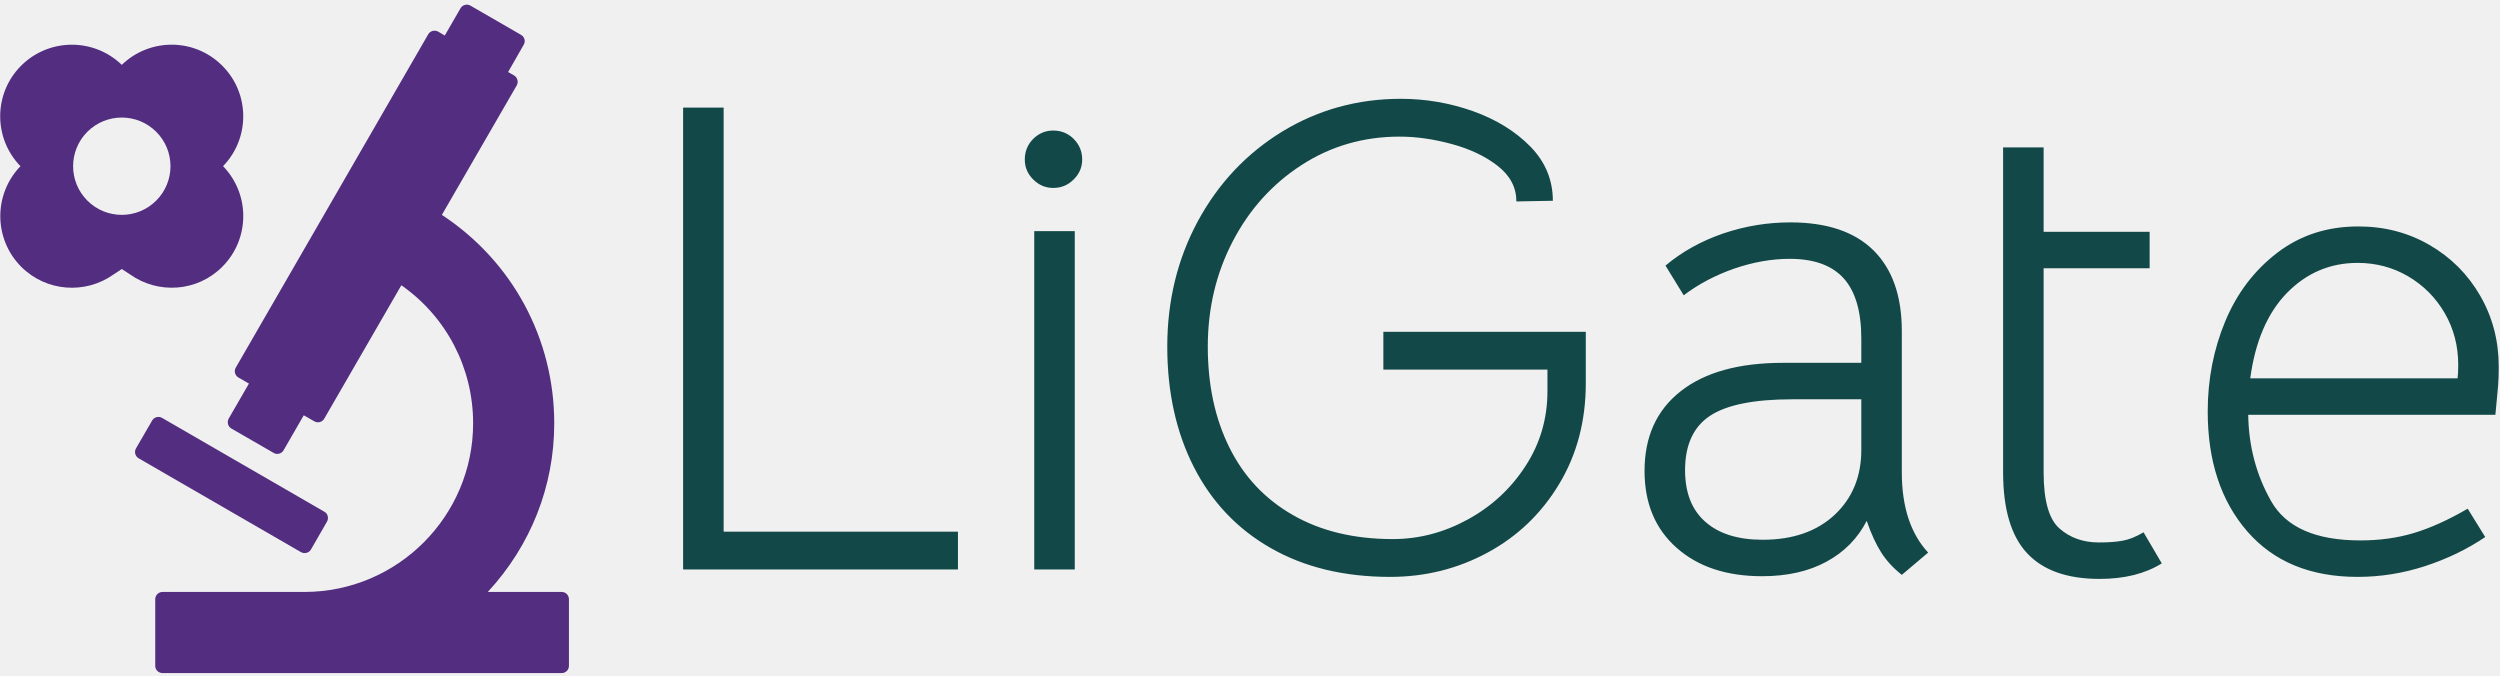
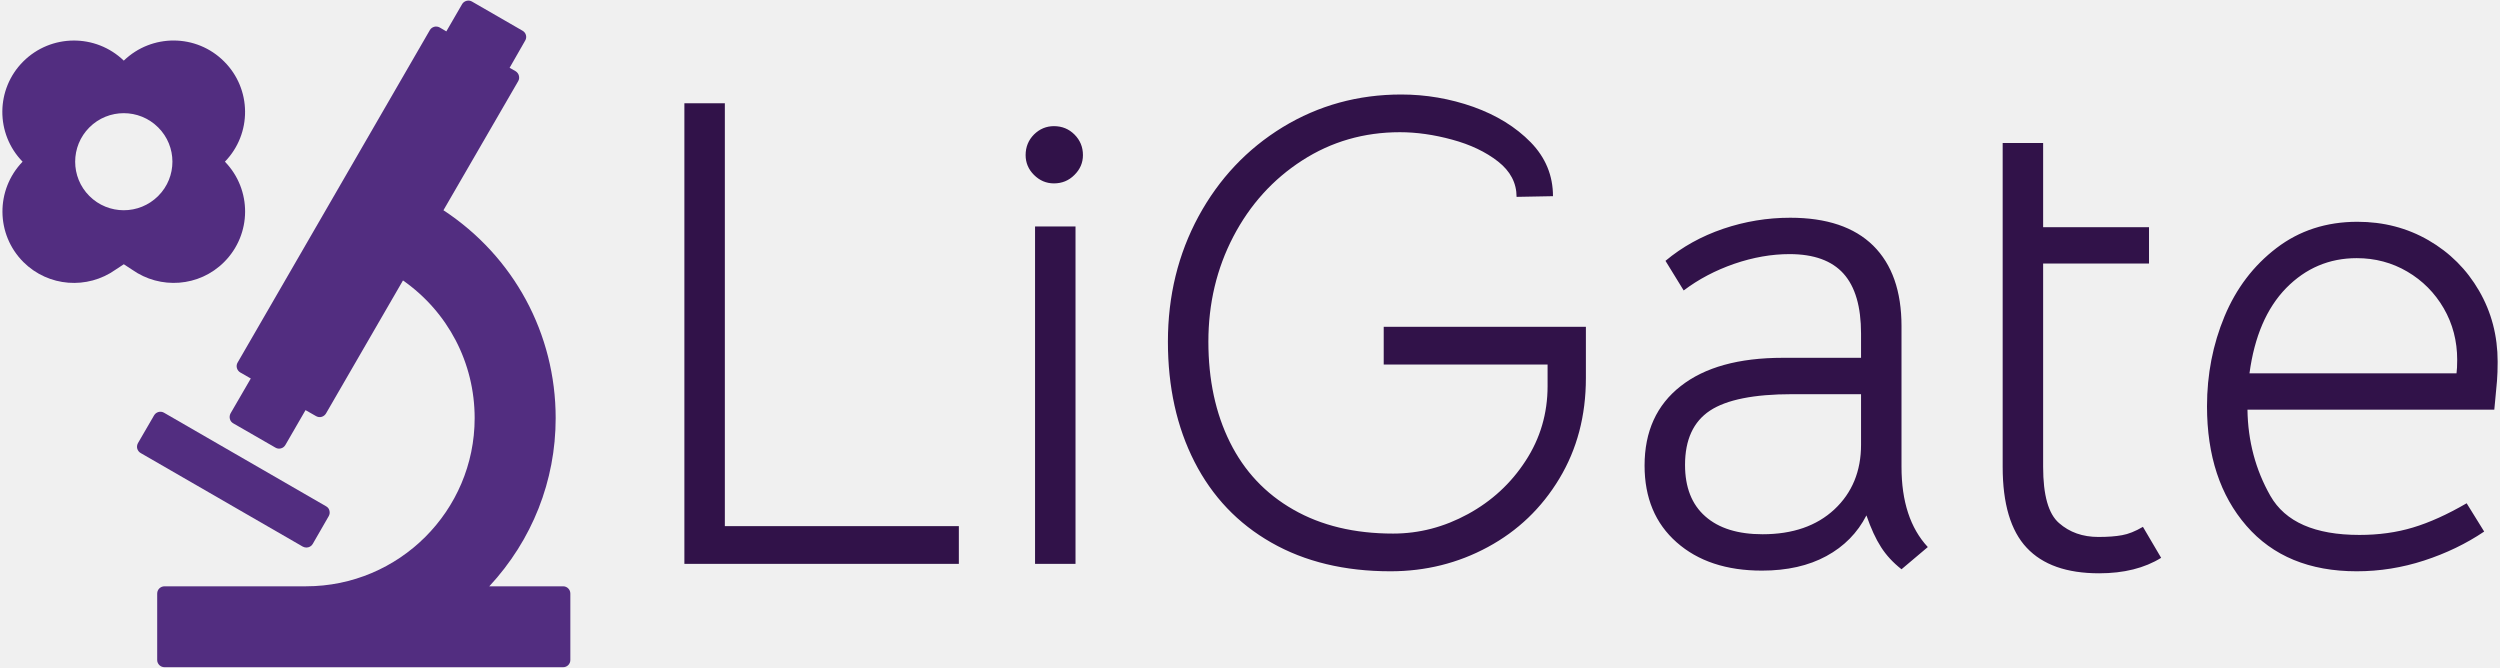
- <svg xmlns="http://www.w3.org/2000/svg" width="274" height="74" viewBox="0 0 274 74" fill="none">
-   <g clip-path="url(#clip0_698_667)">
-     <g clip-path="url(#clip1_698_667)">
-       <g clip-path="url(#clip2_698_667)">
-         <g clip-path="url(#clip3_698_667)">
-           <g clip-path="url(#clip4_698_667)">
-             <path d="M74.869 62.413V11.791H79.31V58.268H104.991V62.413H74.869ZM113.353 62.413V25.335H117.794V62.413H113.353ZM115.426 20.598C114.587 20.598 113.857 20.287 113.235 19.666C112.623 19.054 112.317 18.329 112.317 17.49C112.317 16.602 112.623 15.847 113.235 15.225C113.857 14.613 114.587 14.307 115.426 14.307C116.314 14.307 117.064 14.613 117.676 15.225C118.297 15.847 118.608 16.602 118.608 17.49C118.608 18.329 118.297 19.054 117.676 19.666C117.064 20.287 116.314 20.598 115.426 20.598ZM173.803 36.362V41.987C173.803 46.131 172.831 49.817 170.887 53.043C168.944 56.28 166.329 58.786 163.043 60.563C159.767 62.339 156.204 63.227 152.356 63.227C147.323 63.227 142.967 62.176 139.286 60.074C135.615 57.982 132.803 55.022 130.849 51.193C128.905 47.374 127.933 42.973 127.933 37.99C127.933 32.958 129.053 28.369 131.293 24.225C133.543 20.08 136.627 16.809 140.544 14.411C144.471 12.023 148.803 10.829 153.54 10.829C156.254 10.829 158.893 11.283 161.459 12.191C164.015 13.109 166.111 14.406 167.75 16.084C169.378 17.761 170.192 19.735 170.192 22.004L166.195 22.078C166.195 20.549 165.514 19.251 164.153 18.186C162.801 17.13 161.123 16.33 159.12 15.788C157.127 15.245 155.217 14.974 153.392 14.974C149.445 14.974 145.868 16.01 142.661 18.082C139.454 20.154 136.937 22.942 135.112 26.445C133.286 29.948 132.374 33.796 132.374 37.99C132.374 42.184 133.163 45.87 134.742 49.047C136.321 52.234 138.64 54.701 141.699 56.448C144.758 58.204 148.409 59.083 152.652 59.083C155.514 59.083 158.252 58.367 160.867 56.936C163.482 55.505 165.589 53.556 167.187 51.09C168.796 48.623 169.6 45.884 169.6 42.875V40.506H151.616V36.362H173.803ZM208.439 63.005C207.502 62.265 206.752 61.451 206.189 60.563C205.617 59.675 205.084 58.515 204.591 57.084C203.604 59.008 202.139 60.498 200.195 61.554C198.241 62.62 195.883 63.153 193.12 63.153C189.222 63.153 186.104 62.117 183.765 60.045C181.416 57.972 180.242 55.16 180.242 51.608C180.242 47.858 181.564 44.947 184.209 42.875C186.844 40.802 190.579 39.766 195.414 39.766H203.999V37.102C203.999 34.142 203.357 31.946 202.075 30.515C200.792 29.084 198.818 28.369 196.154 28.369C194.18 28.369 192.157 28.724 190.085 29.435C188.013 30.155 186.163 31.132 184.535 32.365L182.536 29.109C184.362 27.58 186.474 26.405 188.871 25.586C191.259 24.777 193.712 24.373 196.228 24.373C200.224 24.373 203.259 25.394 205.331 27.436C207.403 29.489 208.439 32.44 208.439 36.288V51.756C208.439 55.555 209.401 58.49 211.326 60.563L208.439 63.005ZM193.194 59.157C196.499 59.157 199.129 58.244 201.083 56.418C203.027 54.593 203.999 52.224 203.999 49.313V43.763H196.45C192.256 43.763 189.246 44.365 187.421 45.569C185.595 46.782 184.683 48.771 184.683 51.534C184.683 54.001 185.423 55.885 186.903 57.188C188.383 58.5 190.48 59.157 193.194 59.157ZM230.124 63.449C226.571 63.449 223.922 62.511 222.175 60.637C220.419 58.762 219.54 55.801 219.54 51.756V16.158H223.981V25.409H235.6V29.405H223.981V51.756C223.981 54.864 224.563 56.921 225.728 57.928C226.882 58.944 228.323 59.453 230.05 59.453C231.086 59.453 231.949 59.388 232.64 59.26C233.331 59.142 234.095 58.836 234.934 58.342L236.932 61.747C235.107 62.882 232.837 63.449 230.124 63.449ZM246.406 45.465C246.455 48.919 247.294 52.076 248.922 54.938C250.55 57.8 253.806 59.23 258.691 59.23C260.812 59.23 262.771 58.959 264.567 58.416C266.373 57.874 268.337 56.986 270.458 55.752L272.382 58.86C270.409 60.193 268.213 61.253 265.796 62.043C263.378 62.832 260.911 63.227 258.395 63.227C253.214 63.227 249.178 61.559 246.287 58.224C243.406 54.898 241.965 50.522 241.965 45.095C241.965 41.592 242.606 38.296 243.889 35.207C245.172 32.129 247.072 29.627 249.588 27.703C252.104 25.779 255.064 24.817 258.469 24.817C261.33 24.817 263.931 25.493 266.269 26.845C268.618 28.206 270.468 30.056 271.82 32.395C273.182 34.744 273.863 37.349 273.863 40.21C273.863 41 273.838 41.7 273.789 42.312C273.739 42.934 273.69 43.467 273.641 43.911L273.493 45.465H246.406ZM246.628 41.468H269.348C269.397 41.123 269.422 40.63 269.422 39.988C269.422 37.916 268.929 36.026 267.942 34.319C266.955 32.622 265.623 31.28 263.945 30.293C262.268 29.306 260.418 28.813 258.395 28.813C255.385 28.813 252.805 29.908 250.654 32.099C248.512 34.3 247.17 37.423 246.628 41.468Z" fill="#124948" />
+ <svg xmlns="http://www.w3.org/2000/svg" width="146" height="39" viewBox="0 0 146 39" fill="none">
+   <g clip-path="url(#clip0_714_325)">
+     <g clip-path="url(#clip1_714_325)">
+       <g clip-path="url(#clip2_714_325)">
+         <g clip-path="url(#clip3_714_325)">
+           <g clip-path="url(#clip4_714_325)">
+             <g clip-path="url(#clip5_714_325)">
+               <g clip-path="url(#clip6_714_325)">
+                 <path d="M39.968 32.931V6.03H42.331V30.728H55.997V32.931H39.968ZM60.447 32.931V13.227H62.81V32.931H60.447ZM61.55 10.71C61.104 10.71 60.715 10.545 60.384 10.215C60.059 9.89 59.896 9.504 59.896 9.058C59.896 8.586 60.059 8.185 60.384 7.855C60.715 7.53 61.104 7.367 61.55 7.367C62.023 7.367 62.422 7.53 62.748 7.855C63.078 8.185 63.244 8.586 63.244 9.058C63.244 9.504 63.078 9.89 62.748 10.215C62.422 10.545 62.023 10.71 61.55 10.71ZM92.616 19.087V22.076C92.616 24.279 92.099 26.237 91.065 27.952C90.03 29.672 88.638 31.004 86.89 31.948C85.147 32.892 83.251 33.363 81.203 33.363C78.525 33.363 76.206 32.805 74.248 31.688C72.294 30.576 70.798 29.003 69.758 26.969C68.723 24.939 68.206 22.601 68.206 19.952C68.206 17.278 68.802 14.84 69.994 12.637C71.191 10.435 72.832 8.697 74.917 7.422C77.007 6.153 79.312 5.519 81.833 5.519C83.277 5.519 84.682 5.76 86.047 6.242C87.407 6.73 88.523 7.42 89.395 8.311C90.261 9.203 90.694 10.251 90.694 11.457L88.568 11.497C88.568 10.684 88.205 9.994 87.481 9.428C86.761 8.867 85.868 8.442 84.802 8.154C83.742 7.865 82.726 7.721 81.754 7.721C79.654 7.721 77.75 8.272 76.043 9.373C74.337 10.474 72.998 11.956 72.026 13.817C71.055 15.679 70.569 17.724 70.569 19.952C70.569 22.181 70.989 24.14 71.829 25.828C72.67 27.522 73.904 28.833 75.531 29.761C77.159 30.694 79.102 31.161 81.36 31.161C82.883 31.161 84.34 30.781 85.732 30.02C87.124 29.26 88.245 28.224 89.095 26.913C89.951 25.603 90.379 24.147 90.379 22.548V21.29H80.809V19.087H92.616ZM111.048 33.245C110.549 32.852 110.15 32.419 109.851 31.948C109.546 31.476 109.263 30.86 109 30.099C108.475 31.122 107.695 31.913 106.661 32.475C105.621 33.041 104.366 33.324 102.896 33.324C100.821 33.324 99.162 32.773 97.917 31.672C96.668 30.571 96.043 29.077 96.043 27.189C96.043 25.196 96.746 23.649 98.154 22.548C99.556 21.447 101.543 20.896 104.116 20.896H108.685V19.48C108.685 17.907 108.344 16.741 107.661 15.98C106.978 15.22 105.928 14.84 104.51 14.84C103.46 14.84 102.384 15.028 101.281 15.406C100.178 15.789 99.193 16.308 98.327 16.963L97.264 15.233C98.235 14.42 99.359 13.796 100.635 13.361C101.906 12.931 103.211 12.716 104.55 12.716C106.676 12.716 108.291 13.259 109.394 14.344C110.497 15.435 111.048 17.003 111.048 19.048V27.267C111.048 29.286 111.56 30.846 112.584 31.948L111.048 33.245ZM102.935 31.2C104.694 31.2 106.094 30.715 107.133 29.745C108.168 28.775 108.685 27.517 108.685 25.97V23.02H104.668C102.436 23.02 100.834 23.34 99.863 23.98C98.891 24.625 98.406 25.681 98.406 27.149C98.406 28.46 98.8 29.462 99.587 30.154C100.375 30.852 101.491 31.2 102.935 31.2ZM122.588 33.481C120.697 33.481 119.287 32.983 118.358 31.987C117.423 30.991 116.956 29.417 116.956 27.267V8.35H119.319V13.267H125.502V15.39H119.319V27.267C119.319 28.919 119.628 30.013 120.248 30.547C120.863 31.088 121.629 31.358 122.548 31.358C123.1 31.358 123.559 31.324 123.927 31.255C124.294 31.192 124.701 31.03 125.147 30.768L126.211 32.577C125.239 33.18 124.032 33.481 122.588 33.481ZM131.252 23.925C131.278 25.76 131.725 27.438 132.591 28.959C133.458 30.479 135.19 31.24 137.79 31.24C138.919 31.24 139.961 31.096 140.917 30.807C141.878 30.519 142.923 30.047 144.052 29.391L145.076 31.043C144.026 31.751 142.857 32.315 141.571 32.734C140.284 33.154 138.971 33.363 137.632 33.363C134.875 33.363 132.728 32.477 131.189 30.705C129.656 28.938 128.889 26.612 128.889 23.728C128.889 21.866 129.23 20.115 129.913 18.474C130.596 16.838 131.606 15.508 132.946 14.486C134.285 13.463 135.86 12.952 137.672 12.952C139.194 12.952 140.578 13.311 141.823 14.03C143.072 14.753 144.057 15.736 144.776 16.979C145.501 18.227 145.863 19.611 145.863 21.132C145.863 21.552 145.85 21.924 145.824 22.249C145.798 22.579 145.772 22.863 145.745 23.099L145.667 23.925H131.252ZM131.37 21.801H143.461C143.487 21.617 143.5 21.355 143.5 21.014C143.5 19.913 143.238 18.909 142.713 18.002C142.188 17.1 141.479 16.387 140.586 15.862C139.693 15.338 138.709 15.076 137.632 15.076C136.031 15.076 134.657 15.658 133.513 16.822C132.373 17.991 131.659 19.651 131.37 21.801Z" fill="#311249" />
+               </g>
+             </g>
+           </g>
+         </g>
+         <g clip-path="url(#clip7_714_325)">
+           <g clip-path="url(#clip8_714_325)">
+             <path d="M13.091 15.301C14.707 13.681 14.722 11.08 13.135 9.442C14.722 7.807 14.703 5.199 13.087 3.589C11.471 1.971 8.864 1.962 7.229 3.541C5.592 1.962 2.981 1.975 1.359 3.589C-0.258 5.203 -0.27 7.812 1.319 9.443C-0.263 11.081 -0.249 13.687 1.365 15.303C2.833 16.764 5.107 16.91 6.741 15.754L7.23 15.432L7.713 15.748C9.352 16.91 11.631 16.765 13.091 15.301ZM9.237 11.447C8.127 12.555 6.328 12.555 5.22 11.447C4.113 10.342 4.113 8.546 5.22 7.44C6.328 6.333 8.127 6.333 9.237 7.44C10.347 8.545 10.347 10.342 9.237 11.447Z" fill="#522D80" />
+             <path d="M32.887 34.24H28.576C31.08 31.539 32.451 28.085 32.451 24.418C32.451 19.487 30.009 14.982 25.897 12.278L30.263 4.739C30.32 4.642 30.334 4.526 30.302 4.414C30.276 4.308 30.204 4.217 30.111 4.158L29.761 3.96L30.672 2.367C30.791 2.167 30.721 1.909 30.516 1.794L27.564 0.091C27.465 0.033 27.354 0.02 27.244 0.049C27.137 0.077 27.039 0.148 26.985 0.246L26.066 1.833L25.685 1.608C25.587 1.551 25.467 1.536 25.361 1.563C25.248 1.596 25.156 1.664 25.101 1.762L13.876 21.175C13.757 21.375 13.834 21.636 14.032 21.752L14.646 22.104L13.464 24.142C13.411 24.241 13.397 24.357 13.425 24.465C13.45 24.571 13.521 24.666 13.621 24.722L16.09 26.144C16.186 26.199 16.303 26.218 16.409 26.185C16.52 26.157 16.608 26.084 16.666 25.988L17.843 23.951L18.46 24.303C18.558 24.357 18.673 24.376 18.78 24.345C18.886 24.316 18.984 24.242 19.039 24.145L23.534 16.378C26.166 18.219 27.72 21.193 27.72 24.418C27.72 29.834 23.306 34.24 17.875 34.24H9.61C9.37 34.24 9.18 34.43 9.18 34.664V38.545C9.18 38.776 9.37 38.965 9.61 38.965H32.887C33.123 38.965 33.308 38.776 33.308 38.545V34.664C33.308 34.43 33.123 34.24 32.887 34.24Z" fill="#522D80" />
+             <path d="M17.891 31.977C18.043 31.977 18.185 31.902 18.263 31.767L19.199 30.14C19.25 30.049 19.271 29.933 19.239 29.822C19.217 29.714 19.144 29.622 19.043 29.567L9.575 24.101C9.376 23.986 9.113 24.057 8.997 24.259L8.056 25.88C8.003 25.978 7.985 26.097 8.016 26.203C8.047 26.309 8.118 26.403 8.216 26.458L17.683 31.923C17.754 31.959 17.825 31.977 17.891 31.977Z" fill="#522D80" />
          </g>
        </g>
      </g>
    </g>
-     <g clip-path="url(#clip5_698_667)">
-       <g clip-path="url(#clip6_698_667)">
-         <path d="M24.364 29.237C27.401 26.19 27.428 21.294 24.447 18.212C27.428 15.135 27.394 10.228 24.357 7.198C21.32 4.154 16.42 4.138 13.348 7.108C10.272 4.138 5.365 4.161 2.317 7.198C-0.72 10.236 -0.743 15.145 2.242 18.215C-0.73 21.297 -0.703 26.201 2.328 29.241C5.088 31.991 9.36 32.266 12.432 30.09L13.35 29.485L14.258 30.079C17.338 32.265 21.621 31.992 24.364 29.237ZM17.122 21.985C15.036 24.071 11.655 24.071 9.572 21.985C7.493 19.905 7.493 16.527 9.572 14.445C11.655 12.363 15.036 12.363 17.122 14.445C19.207 16.524 19.207 19.905 17.122 21.985Z" fill="#522D80" />
-         <path d="M61.564 64.877H53.462C58.169 59.794 60.745 53.296 60.745 46.394C60.745 37.115 56.155 28.637 48.429 23.55L56.632 9.363C56.739 9.179 56.767 8.962 56.706 8.752C56.657 8.552 56.523 8.38 56.347 8.269L55.689 7.896L57.402 4.899C57.625 4.523 57.493 4.038 57.108 3.821L51.56 0.617C51.374 0.507 51.166 0.483 50.96 0.536C50.759 0.59 50.574 0.723 50.473 0.907L48.747 3.894L48.029 3.47C47.845 3.363 47.621 3.336 47.421 3.387C47.209 3.449 47.036 3.576 46.933 3.76L25.84 40.292C25.616 40.668 25.759 41.16 26.133 41.377L27.285 42.04L25.065 45.876C24.965 46.062 24.939 46.279 24.992 46.482C25.039 46.682 25.173 46.86 25.359 46.967L29.999 49.643C30.179 49.746 30.4 49.781 30.6 49.72C30.807 49.666 30.973 49.529 31.081 49.348L33.293 45.515L34.453 46.178C34.638 46.28 34.853 46.315 35.054 46.258C35.254 46.203 35.439 46.064 35.541 45.881L43.988 31.264C48.934 34.728 51.854 40.325 51.854 46.394C51.854 56.586 43.56 64.877 33.354 64.877H17.822C17.371 64.877 17.014 65.234 17.014 65.675V72.979C17.014 73.412 17.371 73.769 17.822 73.769H61.564C62.007 73.769 62.355 73.412 62.355 72.979V65.675C62.355 65.235 62.007 64.877 61.564 64.877Z" fill="#522D80" />
-         <path d="M33.384 60.619C33.669 60.619 33.936 60.479 34.083 60.224L35.842 57.162C35.938 56.992 35.978 56.773 35.916 56.565C35.875 56.362 35.738 56.189 35.549 56.085L17.756 45.799C17.382 45.582 16.888 45.715 16.671 46.096L14.903 49.145C14.803 49.331 14.769 49.554 14.827 49.754C14.885 49.953 15.019 50.131 15.203 50.234L32.992 60.518C33.126 60.585 33.259 60.619 33.384 60.619Z" fill="#522D80" />
-       </g>
-     </g>
  </g>
  <defs>
-     <clipPath id="clip0_698_667">
-       <rect width="273.842" height="73.26" fill="white" transform="translate(0.0209351 0.509033)" />
+     <clipPath id="clip0_714_325">
+       <rect width="146" height="39" fill="white" />
    </clipPath>
-     <clipPath id="clip1_698_667">
-       <rect width="198.993" height="53.01" fill="white" transform="translate(74.8692 10.6339)" />
+     <clipPath id="clip1_714_325">
+       <rect width="145.727" height="38.931" fill="white" transform="translate(0.136719 0.0341797)" />
    </clipPath>
-     <clipPath id="clip2_698_667">
-       <rect width="198.993" height="53.01" fill="white" transform="translate(74.8692 10.6339)" />
+     <clipPath id="clip2_714_325">
+       <rect width="145.727" height="38.931" fill="white" transform="translate(0.136719 0.0341797)" />
    </clipPath>
-     <clipPath id="clip3_698_667">
-       <rect width="198.993" height="53.01" fill="white" transform="translate(74.8692 10.6339)" />
+     <clipPath id="clip3_714_325">
+       <rect width="105.896" height="28.17" fill="white" transform="translate(39.9678 5.41504)" />
    </clipPath>
-     <clipPath id="clip4_698_667">
-       <rect width="198.993" height="53.01" fill="white" transform="translate(74.8692 10.6339)" />
+     <clipPath id="clip4_714_325">
+       <rect width="105.896" height="28.17" fill="white" transform="translate(39.9678 5.41504)" />
    </clipPath>
-     <clipPath id="clip5_698_667">
-       <rect width="62.334" height="73.26" fill="white" transform="translate(0.0209351 0.509033)" />
+     <clipPath id="clip5_714_325">
+       <rect width="105.896" height="28.17" fill="white" transform="translate(39.9678 5.41504)" />
    </clipPath>
-     <clipPath id="clip6_698_667">
-       <rect width="62.334" height="73.26" fill="white" transform="translate(0.0209351 0.509033)" />
+     <clipPath id="clip6_714_325">
+       <rect width="105.896" height="28.17" fill="white" transform="translate(39.9678 5.41504)" />
+     </clipPath>
+     <clipPath id="clip7_714_325">
+       <rect width="33.171" height="38.931" fill="white" transform="translate(0.136719 0.0341797)" />
+     </clipPath>
+     <clipPath id="clip8_714_325">
+       <rect width="33.171" height="38.931" fill="white" transform="translate(0.136719 0.0341797)" />
    </clipPath>
  </defs>
</svg>
